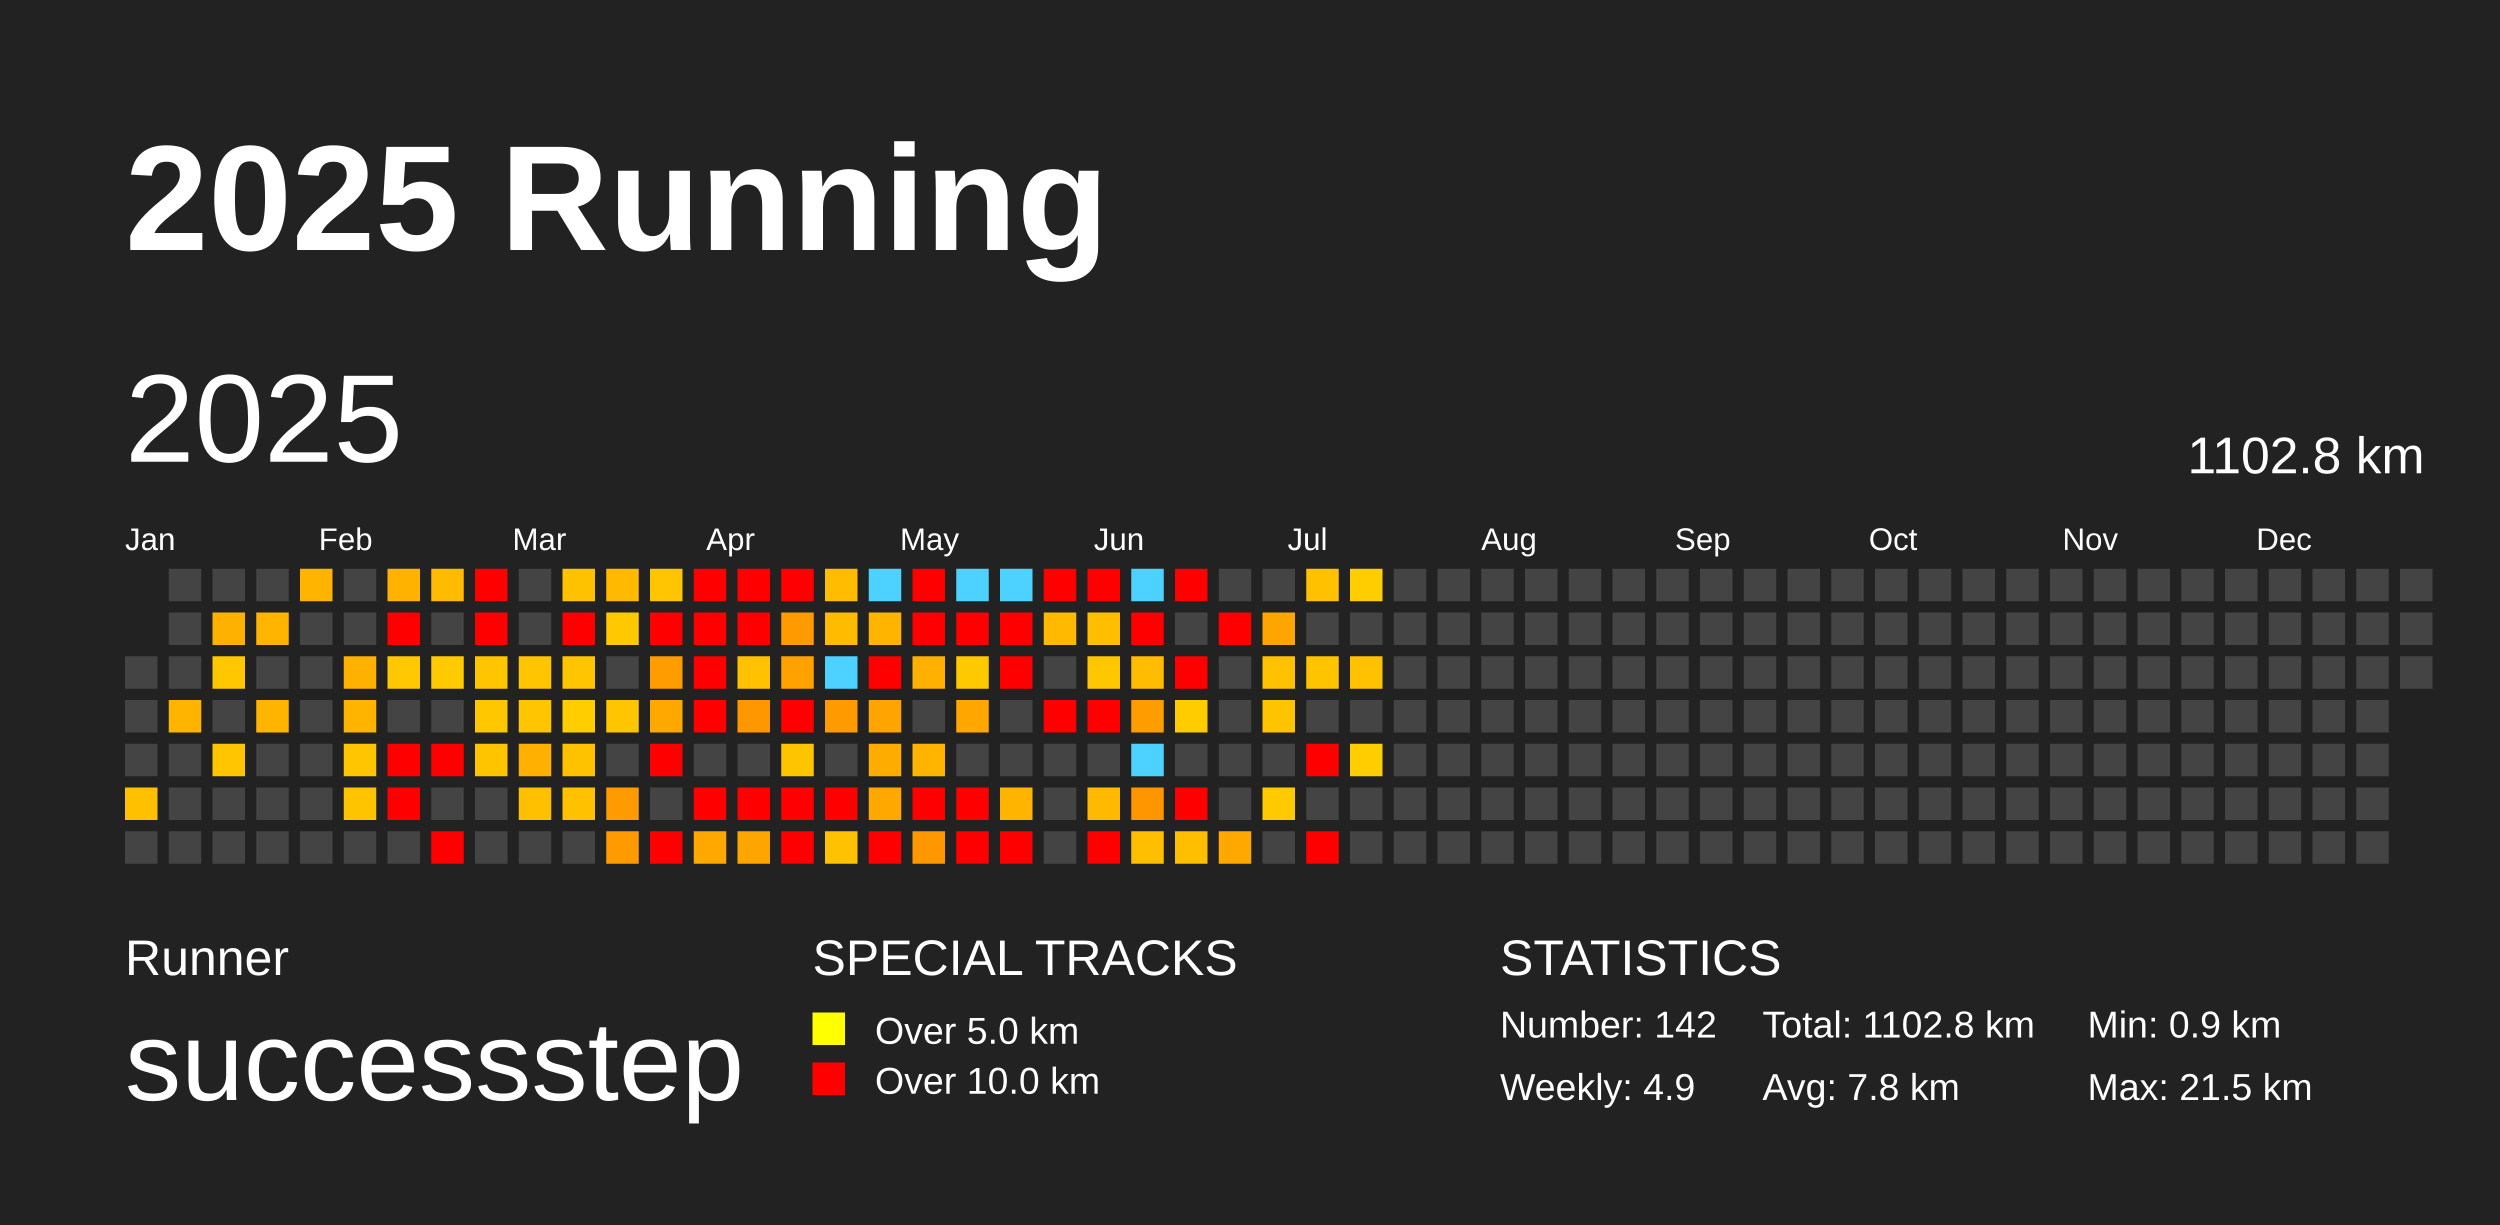
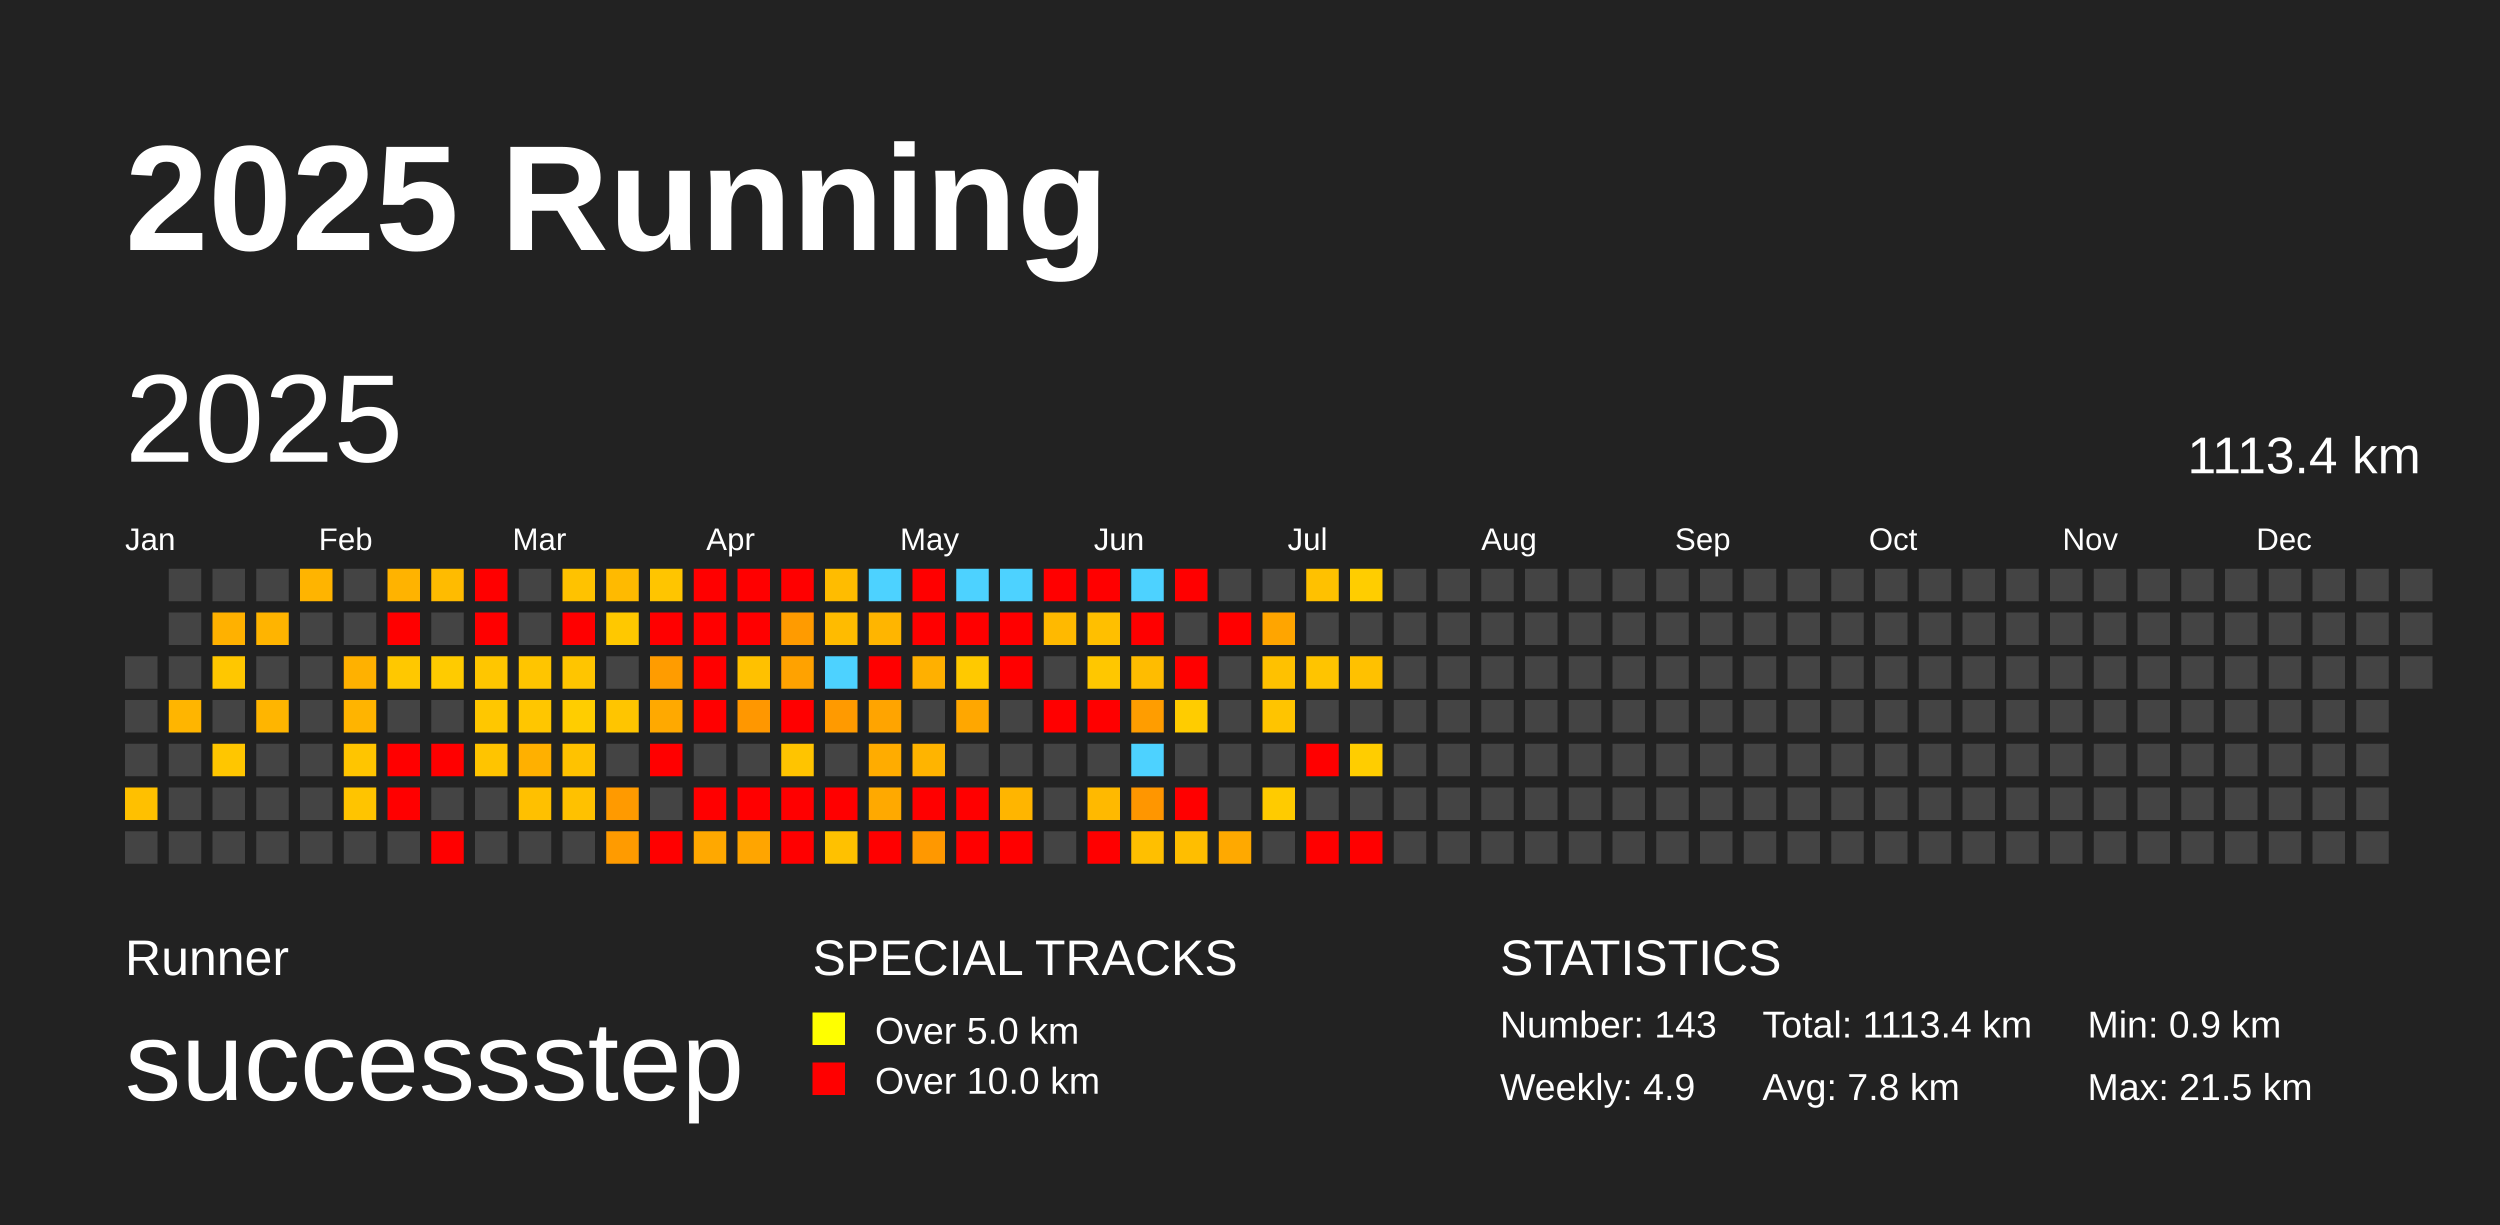
<svg xmlns="http://www.w3.org/2000/svg" baseProfile="full" height="98mm" version="1.1" viewBox="0,0,200,98" width="200mm">
  <defs />
  <rect fill="#222222" height="98" width="200" x="0" y="0" />
  <text fill="#FFFFFF" style="font-size:12px; font-family:Arial; font-weight:bold;" x="10" y="20">2025 Running</text>
  <text fill="#FFFFFF" style="font-size:4px; font-family:Arial" x="10" y="78">Runner</text>
  <text fill="#FFFFFF" style="font-size:9px; font-family:Arial" x="10" y="88">successstep</text>
  <text fill="#FFFFFF" style="font-size:4px; font-family:Arial" x="65" y="78">SPECIAL TRACKS</text>
  <rect fill="yellow" height="2.6" width="2.6" x="65" y="81" />
  <text fill="#FFFFFF" style="font-size:3px; font-family:Arial" x="70" y="83.5">Over 5.0 km</text>
  <rect fill="red" height="2.6" width="2.6" x="65" y="85" />
  <text fill="#FFFFFF" style="font-size:3px; font-family:Arial" x="70" y="87.5">Over 10.0 km</text>
  <text fill="#FFFFFF" style="font-size:4px; font-family:Arial" x="120" y="78">STATISTICS</text>
-   <text fill="#FFFFFF" style="font-size:3px; font-family:Arial" x="120" y="83">Number: 142</text>
+   <text fill="#FFFFFF" style="font-size:3px; font-family:Arial" x="120" y="83">Number: 143</text>
  <text fill="#FFFFFF" style="font-size:3px; font-family:Arial" x="120" y="88">Weekly: 4.9</text>
-   <text fill="#FFFFFF" style="font-size:3px; font-family:Arial" x="141" y="83">Total: 1102.8 km</text>
+   <text fill="#FFFFFF" style="font-size:3px; font-family:Arial" x="141" y="83">Total: 1113.4 km</text>
  <text fill="#FFFFFF" style="font-size:3px; font-family:Arial" x="141" y="88">Avg: 7.8 km</text>
  <text fill="#FFFFFF" style="font-size:3px; font-family:Arial" x="167" y="83">Min: 0.9 km</text>
  <text fill="#FFFFFF" style="font-size:3px; font-family:Arial" x="167" y="88">Max: 21.5 km</text>
  <text dominant-baseline="hanging" fill="#FFFFFF" style="font-size:10.0px; font-family:Arial;" x="10" y="30">2025</text>
-   <text dominant-baseline="hanging" fill="#FFFFFF" style="font-size:4.125px; font-family:Arial;" x="175" y="35">1102.8 km</text>
+   <text dominant-baseline="hanging" fill="#FFFFFF" style="font-size:4.125px; font-family:Arial;" x="175" y="35">1113.4 km</text>
  <text fill="#FFFFFF" style="font-size:2.5px; font-family:Arial" x="10.0" y="44">Jan</text>
  <text fill="#FFFFFF" style="font-size:2.5px; font-family:Arial" x="25.5" y="44">Feb</text>
  <text fill="#FFFFFF" style="font-size:2.5px; font-family:Arial" x="41.0" y="44">Mar</text>
  <text fill="#FFFFFF" style="font-size:2.5px; font-family:Arial" x="56.5" y="44">Apr</text>
  <text fill="#FFFFFF" style="font-size:2.5px; font-family:Arial" x="72.0" y="44">May</text>
  <text fill="#FFFFFF" style="font-size:2.5px; font-family:Arial" x="87.5" y="44">Jun</text>
  <text fill="#FFFFFF" style="font-size:2.5px; font-family:Arial" x="103.0" y="44">Jul</text>
  <text fill="#FFFFFF" style="font-size:2.5px; font-family:Arial" x="118.5" y="44">Aug</text>
  <text fill="#FFFFFF" style="font-size:2.5px; font-family:Arial" x="134.0" y="44">Sep</text>
  <text fill="#FFFFFF" style="font-size:2.5px; font-family:Arial" x="149.5" y="44">Oct</text>
  <text fill="#FFFFFF" style="font-size:2.5px; font-family:Arial" x="165.0" y="44">Nov</text>
  <text fill="#FFFFFF" style="font-size:2.5px; font-family:Arial" x="180.5" y="44">Dec</text>
  <rect fill="#444444" height="2.6" width="2.6" x="10.0" y="52.5" />
  <rect fill="#444444" height="2.6" width="2.6" x="10.0" y="56.0" />
  <rect fill="#444444" height="2.6" width="2.6" x="10.0" y="59.5" />
  <rect fill="#ffc000" height="2.6" width="2.6" x="10.0" y="63.0" />
  <rect fill="#444444" height="2.6" width="2.6" x="10.0" y="66.5" />
  <rect fill="#444444" height="2.6" width="2.6" x="13.5" y="45.5" />
  <rect fill="#444444" height="2.6" width="2.6" x="13.5" y="49.0" />
  <rect fill="#444444" height="2.6" width="2.6" x="13.5" y="52.5" />
  <rect fill="#ffb500" height="2.6" width="2.6" x="13.5" y="56.0" />
  <rect fill="#444444" height="2.6" width="2.6" x="13.5" y="59.5" />
  <rect fill="#444444" height="2.6" width="2.6" x="13.5" y="63.0" />
  <rect fill="#444444" height="2.6" width="2.6" x="13.5" y="66.5" />
  <rect fill="#444444" height="2.6" width="2.6" x="17.0" y="45.5" />
  <rect fill="#ffb100" height="2.6" width="2.6" x="17.0" y="49.0" />
  <rect fill="#ffc700" height="2.6" width="2.6" x="17.0" y="52.5" />
  <rect fill="#444444" height="2.6" width="2.6" x="17.0" y="56.0" />
  <rect fill="#ffc600" height="2.6" width="2.6" x="17.0" y="59.5" />
  <rect fill="#444444" height="2.6" width="2.6" x="17.0" y="63.0" />
  <rect fill="#444444" height="2.6" width="2.6" x="17.0" y="66.5" />
  <rect fill="#444444" height="2.6" width="2.6" x="20.5" y="45.5" />
  <rect fill="#ffb400" height="2.6" width="2.6" x="20.5" y="49.0" />
  <rect fill="#444444" height="2.6" width="2.6" x="20.5" y="52.5" />
  <rect fill="#ffb500" height="2.6" width="2.6" x="20.5" y="56.0" />
  <rect fill="#444444" height="2.6" width="2.6" x="20.5" y="59.5" />
  <rect fill="#444444" height="2.6" width="2.6" x="20.5" y="63.0" />
  <rect fill="#444444" height="2.6" width="2.6" x="20.5" y="66.5" />
  <rect fill="#ffb400" height="2.6" width="2.6" x="24.0" y="45.5" />
  <rect fill="#444444" height="2.6" width="2.6" x="24.0" y="49.0" />
  <rect fill="#444444" height="2.6" width="2.6" x="24.0" y="52.5" />
  <rect fill="#444444" height="2.6" width="2.6" x="24.0" y="56.0" />
  <rect fill="#444444" height="2.6" width="2.6" x="24.0" y="59.5" />
  <rect fill="#444444" height="2.6" width="2.6" x="24.0" y="63.0" />
  <rect fill="#444444" height="2.6" width="2.6" x="24.0" y="66.5" />
  <rect fill="#444444" height="2.6" width="2.6" x="27.5" y="45.5" />
  <rect fill="#444444" height="2.6" width="2.6" x="27.5" y="49.0" />
  <rect fill="#ffb100" height="2.6" width="2.6" x="27.5" y="52.5" />
  <rect fill="#ffb400" height="2.6" width="2.6" x="27.5" y="56.0" />
  <rect fill="#ffc500" height="2.6" width="2.6" x="27.5" y="59.5" />
  <rect fill="#ffc400" height="2.6" width="2.6" x="27.5" y="63.0" />
  <rect fill="#444444" height="2.6" width="2.6" x="27.5" y="66.5" />
  <rect fill="#ffb300" height="2.6" width="2.6" x="31.0" y="45.5" />
  <rect fill="red" height="2.6" width="2.6" x="31.0" y="49.0" />
  <rect fill="#ffc800" height="2.6" width="2.6" x="31.0" y="52.5" />
  <rect fill="#444444" height="2.6" width="2.6" x="31.0" y="56.0" />
  <rect fill="red" height="2.6" width="2.6" x="31.0" y="59.5" />
  <rect fill="red" height="2.6" width="2.6" x="31.0" y="63.0" />
  <rect fill="#444444" height="2.6" width="2.6" x="31.0" y="66.5" />
  <rect fill="#ffbb00" height="2.6" width="2.6" x="34.5" y="45.5" />
  <rect fill="#444444" height="2.6" width="2.6" x="34.5" y="49.0" />
  <rect fill="#ffcb00" height="2.6" width="2.6" x="34.5" y="52.5" />
  <rect fill="#444444" height="2.6" width="2.6" x="34.5" y="56.0" />
  <rect fill="red" height="2.6" width="2.6" x="34.5" y="59.5" />
  <rect fill="#444444" height="2.6" width="2.6" x="34.5" y="63.0" />
  <rect fill="red" height="2.6" width="2.6" x="34.5" y="66.5" />
  <rect fill="red" height="2.6" width="2.6" x="38.0" y="45.5" />
  <rect fill="red" height="2.6" width="2.6" x="38.0" y="49.0" />
  <rect fill="#ffc600" height="2.6" width="2.6" x="38.0" y="52.5" />
  <rect fill="#ffc700" height="2.6" width="2.6" x="38.0" y="56.0" />
  <rect fill="#ffc400" height="2.6" width="2.6" x="38.0" y="59.5" />
  <rect fill="#444444" height="2.6" width="2.6" x="38.0" y="63.0" />
  <rect fill="#444444" height="2.6" width="2.6" x="38.0" y="66.5" />
  <rect fill="#444444" height="2.6" width="2.6" x="41.5" y="45.5" />
  <rect fill="#444444" height="2.6" width="2.6" x="41.5" y="49.0" />
  <rect fill="#ffc500" height="2.6" width="2.6" x="41.5" y="52.5" />
  <rect fill="#ffc600" height="2.6" width="2.6" x="41.5" y="56.0" />
  <rect fill="#ffb000" height="2.6" width="2.6" x="41.5" y="59.5" />
  <rect fill="#ffc000" height="2.6" width="2.6" x="41.5" y="63.0" />
  <rect fill="#444444" height="2.6" width="2.6" x="41.5" y="66.5" />
  <rect fill="#ffc200" height="2.6" width="2.6" x="45.0" y="45.5" />
  <rect fill="red" height="2.6" width="2.6" x="45.0" y="49.0" />
  <rect fill="#ffc500" height="2.6" width="2.6" x="45.0" y="52.5" />
  <rect fill="#ffcd00" height="2.6" width="2.6" x="45.0" y="56.0" />
  <rect fill="#ffc200" height="2.6" width="2.6" x="45.0" y="59.5" />
  <rect fill="#ffc100" height="2.6" width="2.6" x="45.0" y="63.0" />
  <rect fill="#444444" height="2.6" width="2.6" x="45.0" y="66.5" />
  <rect fill="#ffba00" height="2.6" width="2.6" x="48.5" y="45.5" />
  <rect fill="#ffc800" height="2.6" width="2.6" x="48.5" y="49.0" />
  <rect fill="#444444" height="2.6" width="2.6" x="48.5" y="52.5" />
  <rect fill="#ffc500" height="2.6" width="2.6" x="48.5" y="56.0" />
  <rect fill="#444444" height="2.6" width="2.6" x="48.5" y="59.5" />
  <rect fill="#ff9a00" height="2.6" width="2.6" x="48.5" y="63.0" />
  <rect fill="#ff9b00" height="2.6" width="2.6" x="48.5" y="66.5" />
  <rect fill="#ffc500" height="2.6" width="2.6" x="52.0" y="45.5" />
  <rect fill="red" height="2.6" width="2.6" x="52.0" y="49.0" />
  <rect fill="#ff9c00" height="2.6" width="2.6" x="52.0" y="52.5" />
  <rect fill="#ffa900" height="2.6" width="2.6" x="52.0" y="56.0" />
  <rect fill="red" height="2.6" width="2.6" x="52.0" y="59.5" />
  <rect fill="#444444" height="2.6" width="2.6" x="52.0" y="63.0" />
  <rect fill="red" height="2.6" width="2.6" x="52.0" y="66.5" />
  <rect fill="red" height="2.6" width="2.6" x="55.5" y="45.5" />
  <rect fill="red" height="2.6" width="2.6" x="55.5" y="49.0" />
  <rect fill="red" height="2.6" width="2.6" x="55.5" y="52.5" />
  <rect fill="red" height="2.6" width="2.6" x="55.5" y="56.0" />
  <rect fill="#444444" height="2.6" width="2.6" x="55.5" y="59.5" />
  <rect fill="red" height="2.6" width="2.6" x="55.5" y="63.0" />
  <rect fill="#ffa800" height="2.6" width="2.6" x="55.5" y="66.5" />
  <rect fill="red" height="2.6" width="2.6" x="59.0" y="45.5" />
  <rect fill="red" height="2.6" width="2.6" x="59.0" y="49.0" />
  <rect fill="#ffc100" height="2.6" width="2.6" x="59.0" y="52.5" />
  <rect fill="#ff9700" height="2.6" width="2.6" x="59.0" y="56.0" />
  <rect fill="#444444" height="2.6" width="2.6" x="59.0" y="59.5" />
  <rect fill="red" height="2.6" width="2.6" x="59.0" y="63.0" />
  <rect fill="#ffa500" height="2.6" width="2.6" x="59.0" y="66.5" />
  <rect fill="red" height="2.6" width="2.6" x="62.5" y="45.5" />
  <rect fill="#ff9b00" height="2.6" width="2.6" x="62.5" y="49.0" />
  <rect fill="#ffa200" height="2.6" width="2.6" x="62.5" y="52.5" />
  <rect fill="red" height="2.6" width="2.6" x="62.5" y="56.0" />
  <rect fill="#ffc400" height="2.6" width="2.6" x="62.5" y="59.5" />
  <rect fill="red" height="2.6" width="2.6" x="62.5" y="63.0" />
  <rect fill="red" height="2.6" width="2.6" x="62.5" y="66.5" />
  <rect fill="#ffbc00" height="2.6" width="2.6" x="66.0" y="45.5" />
  <rect fill="#ffbb00" height="2.6" width="2.6" x="66.0" y="49.0" />
  <rect fill="#4dd2ff" height="2.6" width="2.6" x="66.0" y="52.5" />
  <rect fill="#ff9a00" height="2.6" width="2.6" x="66.0" y="56.0" />
  <rect fill="#444444" height="2.6" width="2.6" x="66.0" y="59.5" />
  <rect fill="red" height="2.6" width="2.6" x="66.0" y="63.0" />
  <rect fill="#ffc100" height="2.6" width="2.6" x="66.0" y="66.5" />
  <rect fill="#4dd2ff" height="2.6" width="2.6" x="69.5" y="45.5" />
  <rect fill="#ffb500" height="2.6" width="2.6" x="69.5" y="49.0" />
  <rect fill="red" height="2.6" width="2.6" x="69.5" y="52.5" />
  <rect fill="#ffa400" height="2.6" width="2.6" x="69.5" y="56.0" />
  <rect fill="#ffac00" height="2.6" width="2.6" x="69.5" y="59.5" />
  <rect fill="#ffa900" height="2.6" width="2.6" x="69.5" y="63.0" />
  <rect fill="red" height="2.6" width="2.6" x="69.5" y="66.5" />
  <rect fill="red" height="2.6" width="2.6" x="73.0" y="45.5" />
  <rect fill="red" height="2.6" width="2.6" x="73.0" y="49.0" />
  <rect fill="#ffb000" height="2.6" width="2.6" x="73.0" y="52.5" />
  <rect fill="#444444" height="2.6" width="2.6" x="73.0" y="56.0" />
  <rect fill="#ffb400" height="2.6" width="2.6" x="73.0" y="59.5" />
  <rect fill="red" height="2.6" width="2.6" x="73.0" y="63.0" />
  <rect fill="#ff9800" height="2.6" width="2.6" x="73.0" y="66.5" />
  <rect fill="#4dd2ff" height="2.6" width="2.6" x="76.5" y="45.5" />
  <rect fill="red" height="2.6" width="2.6" x="76.5" y="49.0" />
  <rect fill="#ffc900" height="2.6" width="2.6" x="76.5" y="52.5" />
  <rect fill="#ffa700" height="2.6" width="2.6" x="76.5" y="56.0" />
  <rect fill="#444444" height="2.6" width="2.6" x="76.5" y="59.5" />
  <rect fill="red" height="2.6" width="2.6" x="76.5" y="63.0" />
  <rect fill="red" height="2.6" width="2.6" x="76.5" y="66.5" />
  <rect fill="#4dd2ff" height="2.6" width="2.6" x="80.0" y="45.5" />
  <rect fill="red" height="2.6" width="2.6" x="80.0" y="49.0" />
  <rect fill="red" height="2.6" width="2.6" x="80.0" y="52.5" />
  <rect fill="#444444" height="2.6" width="2.6" x="80.0" y="56.0" />
  <rect fill="#444444" height="2.6" width="2.6" x="80.0" y="59.5" />
  <rect fill="#ffb500" height="2.6" width="2.6" x="80.0" y="63.0" />
  <rect fill="red" height="2.6" width="2.6" x="80.0" y="66.5" />
  <rect fill="red" height="2.6" width="2.6" x="83.5" y="45.5" />
  <rect fill="#ffb900" height="2.6" width="2.6" x="83.5" y="49.0" />
  <rect fill="#444444" height="2.6" width="2.6" x="83.5" y="52.5" />
  <rect fill="red" height="2.6" width="2.6" x="83.5" y="56.0" />
  <rect fill="#444444" height="2.6" width="2.6" x="83.5" y="59.5" />
  <rect fill="#444444" height="2.6" width="2.6" x="83.5" y="63.0" />
  <rect fill="#444444" height="2.6" width="2.6" x="83.5" y="66.5" />
  <rect fill="red" height="2.6" width="2.6" x="87.0" y="45.5" />
  <rect fill="#ffbf00" height="2.6" width="2.6" x="87.0" y="49.0" />
  <rect fill="#ffc700" height="2.6" width="2.6" x="87.0" y="52.5" />
  <rect fill="red" height="2.6" width="2.6" x="87.0" y="56.0" />
  <rect fill="#444444" height="2.6" width="2.6" x="87.0" y="59.5" />
  <rect fill="#ffb900" height="2.6" width="2.6" x="87.0" y="63.0" />
  <rect fill="red" height="2.6" width="2.6" x="87.0" y="66.5" />
  <rect fill="#4dd2ff" height="2.6" width="2.6" x="90.5" y="45.5" />
  <rect fill="red" height="2.6" width="2.6" x="90.5" y="49.0" />
  <rect fill="#ffbc00" height="2.6" width="2.6" x="90.5" y="52.5" />
  <rect fill="#ff9d00" height="2.6" width="2.6" x="90.5" y="56.0" />
  <rect fill="#4dd2ff" height="2.6" width="2.6" x="90.5" y="59.5" />
  <rect fill="#ff9600" height="2.6" width="2.6" x="90.5" y="63.0" />
  <rect fill="#ffbf00" height="2.6" width="2.6" x="90.5" y="66.5" />
  <rect fill="red" height="2.6" width="2.6" x="94.0" y="45.5" />
  <rect fill="#444444" height="2.6" width="2.6" x="94.0" y="49.0" />
  <rect fill="red" height="2.6" width="2.6" x="94.0" y="52.5" />
  <rect fill="#ffcc00" height="2.6" width="2.6" x="94.0" y="56.0" />
  <rect fill="#444444" height="2.6" width="2.6" x="94.0" y="59.5" />
  <rect fill="red" height="2.6" width="2.6" x="94.0" y="63.0" />
  <rect fill="#ffbe00" height="2.6" width="2.6" x="94.0" y="66.5" />
  <rect fill="#444444" height="2.6" width="2.6" x="97.5" y="45.5" />
  <rect fill="red" height="2.6" width="2.6" x="97.5" y="49.0" />
  <rect fill="#444444" height="2.6" width="2.6" x="97.5" y="52.5" />
  <rect fill="#444444" height="2.6" width="2.6" x="97.5" y="56.0" />
  <rect fill="#444444" height="2.6" width="2.6" x="97.5" y="59.5" />
  <rect fill="#444444" height="2.6" width="2.6" x="97.5" y="63.0" />
  <rect fill="#ffa900" height="2.6" width="2.6" x="97.5" y="66.5" />
  <rect fill="#444444" height="2.6" width="2.6" x="101.0" y="45.5" />
  <rect fill="#ffa500" height="2.6" width="2.6" x="101.0" y="49.0" />
  <rect fill="#ffc100" height="2.6" width="2.6" x="101.0" y="52.5" />
  <rect fill="#ffc400" height="2.6" width="2.6" x="101.0" y="56.0" />
  <rect fill="#444444" height="2.6" width="2.6" x="101.0" y="59.5" />
  <rect fill="#ffcb00" height="2.6" width="2.6" x="101.0" y="63.0" />
  <rect fill="#444444" height="2.6" width="2.6" x="101.0" y="66.5" />
  <rect fill="#ffc100" height="2.6" width="2.6" x="104.5" y="45.5" />
  <rect fill="#444444" height="2.6" width="2.6" x="104.5" y="49.0" />
  <rect fill="#ffc400" height="2.6" width="2.6" x="104.5" y="52.5" />
  <rect fill="#444444" height="2.6" width="2.6" x="104.5" y="56.0" />
  <rect fill="red" height="2.6" width="2.6" x="104.5" y="59.5" />
  <rect fill="#444444" height="2.6" width="2.6" x="104.5" y="63.0" />
  <rect fill="red" height="2.6" width="2.6" x="104.5" y="66.5" />
  <rect fill="#ffcd00" height="2.6" width="2.6" x="108.0" y="45.5" />
  <rect fill="#444444" height="2.6" width="2.6" x="108.0" y="49.0" />
  <rect fill="#ffc100" height="2.6" width="2.6" x="108.0" y="52.5" />
  <rect fill="#444444" height="2.6" width="2.6" x="108.0" y="56.0" />
  <rect fill="#ffcd00" height="2.6" width="2.6" x="108.0" y="59.5" />
  <rect fill="#444444" height="2.6" width="2.6" x="108.0" y="63.0" />
-   <rect fill="#444444" height="2.6" width="2.6" x="108.0" y="66.5" />
+   <rect fill="red" height="2.6" width="2.6" x="108.0" y="66.5" />
  <rect fill="#444444" height="2.6" width="2.6" x="111.5" y="45.5" />
  <rect fill="#444444" height="2.6" width="2.6" x="111.5" y="49.0" />
  <rect fill="#444444" height="2.6" width="2.6" x="111.5" y="52.5" />
  <rect fill="#444444" height="2.6" width="2.6" x="111.5" y="56.0" />
  <rect fill="#444444" height="2.6" width="2.6" x="111.5" y="59.5" />
  <rect fill="#444444" height="2.6" width="2.6" x="111.5" y="63.0" />
  <rect fill="#444444" height="2.6" width="2.6" x="111.5" y="66.5" />
  <rect fill="#444444" height="2.6" width="2.6" x="115.0" y="45.5" />
  <rect fill="#444444" height="2.6" width="2.6" x="115.0" y="49.0" />
  <rect fill="#444444" height="2.6" width="2.6" x="115.0" y="52.5" />
  <rect fill="#444444" height="2.6" width="2.6" x="115.0" y="56.0" />
  <rect fill="#444444" height="2.6" width="2.6" x="115.0" y="59.5" />
  <rect fill="#444444" height="2.6" width="2.6" x="115.0" y="63.0" />
  <rect fill="#444444" height="2.6" width="2.6" x="115.0" y="66.5" />
  <rect fill="#444444" height="2.6" width="2.6" x="118.5" y="45.5" />
  <rect fill="#444444" height="2.6" width="2.6" x="118.5" y="49.0" />
  <rect fill="#444444" height="2.6" width="2.6" x="118.5" y="52.5" />
  <rect fill="#444444" height="2.6" width="2.6" x="118.5" y="56.0" />
  <rect fill="#444444" height="2.6" width="2.6" x="118.5" y="59.5" />
  <rect fill="#444444" height="2.6" width="2.6" x="118.5" y="63.0" />
  <rect fill="#444444" height="2.6" width="2.6" x="118.5" y="66.5" />
  <rect fill="#444444" height="2.6" width="2.6" x="122.0" y="45.5" />
  <rect fill="#444444" height="2.6" width="2.6" x="122.0" y="49.0" />
  <rect fill="#444444" height="2.6" width="2.6" x="122.0" y="52.5" />
  <rect fill="#444444" height="2.6" width="2.6" x="122.0" y="56.0" />
  <rect fill="#444444" height="2.6" width="2.6" x="122.0" y="59.5" />
  <rect fill="#444444" height="2.6" width="2.6" x="122.0" y="63.0" />
  <rect fill="#444444" height="2.6" width="2.6" x="122.0" y="66.5" />
  <rect fill="#444444" height="2.6" width="2.6" x="125.5" y="45.5" />
  <rect fill="#444444" height="2.6" width="2.6" x="125.5" y="49.0" />
  <rect fill="#444444" height="2.6" width="2.6" x="125.5" y="52.5" />
  <rect fill="#444444" height="2.6" width="2.6" x="125.5" y="56.0" />
  <rect fill="#444444" height="2.6" width="2.6" x="125.5" y="59.5" />
  <rect fill="#444444" height="2.6" width="2.6" x="125.5" y="63.0" />
  <rect fill="#444444" height="2.6" width="2.6" x="125.5" y="66.5" />
  <rect fill="#444444" height="2.6" width="2.6" x="129.0" y="45.5" />
  <rect fill="#444444" height="2.6" width="2.6" x="129.0" y="49.0" />
  <rect fill="#444444" height="2.6" width="2.6" x="129.0" y="52.5" />
  <rect fill="#444444" height="2.6" width="2.6" x="129.0" y="56.0" />
  <rect fill="#444444" height="2.6" width="2.6" x="129.0" y="59.5" />
  <rect fill="#444444" height="2.6" width="2.6" x="129.0" y="63.0" />
  <rect fill="#444444" height="2.6" width="2.6" x="129.0" y="66.5" />
  <rect fill="#444444" height="2.6" width="2.6" x="132.5" y="45.5" />
  <rect fill="#444444" height="2.6" width="2.6" x="132.5" y="49.0" />
  <rect fill="#444444" height="2.6" width="2.6" x="132.5" y="52.5" />
  <rect fill="#444444" height="2.6" width="2.6" x="132.5" y="56.0" />
  <rect fill="#444444" height="2.6" width="2.6" x="132.5" y="59.5" />
  <rect fill="#444444" height="2.6" width="2.6" x="132.5" y="63.0" />
  <rect fill="#444444" height="2.6" width="2.6" x="132.5" y="66.5" />
  <rect fill="#444444" height="2.6" width="2.6" x="136.0" y="45.5" />
  <rect fill="#444444" height="2.6" width="2.6" x="136.0" y="49.0" />
  <rect fill="#444444" height="2.6" width="2.6" x="136.0" y="52.5" />
  <rect fill="#444444" height="2.6" width="2.6" x="136.0" y="56.0" />
  <rect fill="#444444" height="2.6" width="2.6" x="136.0" y="59.5" />
  <rect fill="#444444" height="2.6" width="2.6" x="136.0" y="63.0" />
  <rect fill="#444444" height="2.6" width="2.6" x="136.0" y="66.5" />
  <rect fill="#444444" height="2.6" width="2.6" x="139.5" y="45.5" />
  <rect fill="#444444" height="2.6" width="2.6" x="139.5" y="49.0" />
  <rect fill="#444444" height="2.6" width="2.6" x="139.5" y="52.5" />
  <rect fill="#444444" height="2.6" width="2.6" x="139.5" y="56.0" />
  <rect fill="#444444" height="2.6" width="2.6" x="139.5" y="59.5" />
  <rect fill="#444444" height="2.6" width="2.6" x="139.5" y="63.0" />
  <rect fill="#444444" height="2.6" width="2.6" x="139.5" y="66.5" />
  <rect fill="#444444" height="2.6" width="2.6" x="143.0" y="45.5" />
  <rect fill="#444444" height="2.6" width="2.6" x="143.0" y="49.0" />
  <rect fill="#444444" height="2.6" width="2.6" x="143.0" y="52.5" />
  <rect fill="#444444" height="2.6" width="2.6" x="143.0" y="56.0" />
  <rect fill="#444444" height="2.6" width="2.6" x="143.0" y="59.5" />
  <rect fill="#444444" height="2.6" width="2.6" x="143.0" y="63.0" />
  <rect fill="#444444" height="2.6" width="2.6" x="143.0" y="66.5" />
  <rect fill="#444444" height="2.6" width="2.6" x="146.5" y="45.5" />
  <rect fill="#444444" height="2.6" width="2.6" x="146.5" y="49.0" />
  <rect fill="#444444" height="2.6" width="2.6" x="146.5" y="52.5" />
  <rect fill="#444444" height="2.6" width="2.6" x="146.5" y="56.0" />
  <rect fill="#444444" height="2.6" width="2.6" x="146.5" y="59.5" />
  <rect fill="#444444" height="2.6" width="2.6" x="146.5" y="63.0" />
  <rect fill="#444444" height="2.6" width="2.6" x="146.5" y="66.5" />
  <rect fill="#444444" height="2.6" width="2.6" x="150.0" y="45.5" />
  <rect fill="#444444" height="2.6" width="2.6" x="150.0" y="49.0" />
  <rect fill="#444444" height="2.6" width="2.6" x="150.0" y="52.5" />
  <rect fill="#444444" height="2.6" width="2.6" x="150.0" y="56.0" />
  <rect fill="#444444" height="2.6" width="2.6" x="150.0" y="59.5" />
  <rect fill="#444444" height="2.6" width="2.6" x="150.0" y="63.0" />
  <rect fill="#444444" height="2.6" width="2.6" x="150.0" y="66.5" />
  <rect fill="#444444" height="2.6" width="2.6" x="153.5" y="45.5" />
  <rect fill="#444444" height="2.6" width="2.6" x="153.5" y="49.0" />
  <rect fill="#444444" height="2.6" width="2.6" x="153.5" y="52.5" />
  <rect fill="#444444" height="2.6" width="2.6" x="153.5" y="56.0" />
  <rect fill="#444444" height="2.6" width="2.6" x="153.5" y="59.5" />
  <rect fill="#444444" height="2.6" width="2.6" x="153.5" y="63.0" />
  <rect fill="#444444" height="2.6" width="2.6" x="153.5" y="66.5" />
  <rect fill="#444444" height="2.6" width="2.6" x="157.0" y="45.5" />
  <rect fill="#444444" height="2.6" width="2.6" x="157.0" y="49.0" />
  <rect fill="#444444" height="2.6" width="2.6" x="157.0" y="52.5" />
  <rect fill="#444444" height="2.6" width="2.6" x="157.0" y="56.0" />
  <rect fill="#444444" height="2.6" width="2.6" x="157.0" y="59.5" />
  <rect fill="#444444" height="2.6" width="2.6" x="157.0" y="63.0" />
  <rect fill="#444444" height="2.6" width="2.6" x="157.0" y="66.5" />
  <rect fill="#444444" height="2.6" width="2.6" x="160.5" y="45.5" />
  <rect fill="#444444" height="2.6" width="2.6" x="160.5" y="49.0" />
  <rect fill="#444444" height="2.6" width="2.6" x="160.5" y="52.5" />
  <rect fill="#444444" height="2.6" width="2.6" x="160.5" y="56.0" />
  <rect fill="#444444" height="2.6" width="2.6" x="160.5" y="59.5" />
  <rect fill="#444444" height="2.6" width="2.6" x="160.5" y="63.0" />
  <rect fill="#444444" height="2.6" width="2.6" x="160.5" y="66.5" />
  <rect fill="#444444" height="2.6" width="2.6" x="164.0" y="45.5" />
  <rect fill="#444444" height="2.6" width="2.6" x="164.0" y="49.0" />
  <rect fill="#444444" height="2.6" width="2.6" x="164.0" y="52.5" />
  <rect fill="#444444" height="2.6" width="2.6" x="164.0" y="56.0" />
  <rect fill="#444444" height="2.6" width="2.6" x="164.0" y="59.5" />
  <rect fill="#444444" height="2.6" width="2.6" x="164.0" y="63.0" />
  <rect fill="#444444" height="2.6" width="2.6" x="164.0" y="66.5" />
  <rect fill="#444444" height="2.6" width="2.6" x="167.5" y="45.5" />
  <rect fill="#444444" height="2.6" width="2.6" x="167.5" y="49.0" />
  <rect fill="#444444" height="2.6" width="2.6" x="167.5" y="52.5" />
  <rect fill="#444444" height="2.6" width="2.6" x="167.5" y="56.0" />
  <rect fill="#444444" height="2.6" width="2.6" x="167.5" y="59.5" />
  <rect fill="#444444" height="2.6" width="2.6" x="167.5" y="63.0" />
  <rect fill="#444444" height="2.6" width="2.6" x="167.5" y="66.5" />
  <rect fill="#444444" height="2.6" width="2.6" x="171.0" y="45.5" />
  <rect fill="#444444" height="2.6" width="2.6" x="171.0" y="49.0" />
  <rect fill="#444444" height="2.6" width="2.6" x="171.0" y="52.5" />
  <rect fill="#444444" height="2.6" width="2.6" x="171.0" y="56.0" />
  <rect fill="#444444" height="2.6" width="2.6" x="171.0" y="59.5" />
  <rect fill="#444444" height="2.6" width="2.6" x="171.0" y="63.0" />
  <rect fill="#444444" height="2.6" width="2.6" x="171.0" y="66.5" />
  <rect fill="#444444" height="2.6" width="2.6" x="174.5" y="45.5" />
  <rect fill="#444444" height="2.6" width="2.6" x="174.5" y="49.0" />
  <rect fill="#444444" height="2.6" width="2.6" x="174.5" y="52.5" />
  <rect fill="#444444" height="2.6" width="2.6" x="174.5" y="56.0" />
  <rect fill="#444444" height="2.6" width="2.6" x="174.5" y="59.5" />
  <rect fill="#444444" height="2.6" width="2.6" x="174.5" y="63.0" />
  <rect fill="#444444" height="2.6" width="2.6" x="174.5" y="66.5" />
  <rect fill="#444444" height="2.6" width="2.6" x="178.0" y="45.5" />
  <rect fill="#444444" height="2.6" width="2.6" x="178.0" y="49.0" />
  <rect fill="#444444" height="2.6" width="2.6" x="178.0" y="52.5" />
  <rect fill="#444444" height="2.6" width="2.6" x="178.0" y="56.0" />
  <rect fill="#444444" height="2.6" width="2.6" x="178.0" y="59.5" />
  <rect fill="#444444" height="2.6" width="2.6" x="178.0" y="63.0" />
  <rect fill="#444444" height="2.6" width="2.6" x="178.0" y="66.5" />
  <rect fill="#444444" height="2.6" width="2.6" x="181.5" y="45.5" />
  <rect fill="#444444" height="2.6" width="2.6" x="181.5" y="49.0" />
  <rect fill="#444444" height="2.6" width="2.6" x="181.5" y="52.5" />
  <rect fill="#444444" height="2.6" width="2.6" x="181.5" y="56.0" />
  <rect fill="#444444" height="2.6" width="2.6" x="181.5" y="59.5" />
  <rect fill="#444444" height="2.6" width="2.6" x="181.5" y="63.0" />
  <rect fill="#444444" height="2.6" width="2.6" x="181.5" y="66.5" />
  <rect fill="#444444" height="2.6" width="2.6" x="185.0" y="45.5" />
  <rect fill="#444444" height="2.6" width="2.6" x="185.0" y="49.0" />
  <rect fill="#444444" height="2.6" width="2.6" x="185.0" y="52.5" />
  <rect fill="#444444" height="2.6" width="2.6" x="185.0" y="56.0" />
  <rect fill="#444444" height="2.6" width="2.6" x="185.0" y="59.5" />
  <rect fill="#444444" height="2.6" width="2.6" x="185.0" y="63.0" />
  <rect fill="#444444" height="2.6" width="2.6" x="185.0" y="66.5" />
  <rect fill="#444444" height="2.6" width="2.6" x="188.5" y="45.5" />
  <rect fill="#444444" height="2.6" width="2.6" x="188.5" y="49.0" />
  <rect fill="#444444" height="2.6" width="2.6" x="188.5" y="52.5" />
  <rect fill="#444444" height="2.6" width="2.6" x="188.5" y="56.0" />
  <rect fill="#444444" height="2.6" width="2.6" x="188.5" y="59.5" />
  <rect fill="#444444" height="2.6" width="2.6" x="188.5" y="63.0" />
  <rect fill="#444444" height="2.6" width="2.6" x="188.5" y="66.5" />
  <rect fill="#444444" height="2.6" width="2.6" x="192.0" y="45.5" />
  <rect fill="#444444" height="2.6" width="2.6" x="192.0" y="49.0" />
  <rect fill="#444444" height="2.6" width="2.6" x="192.0" y="52.5" />
</svg>
